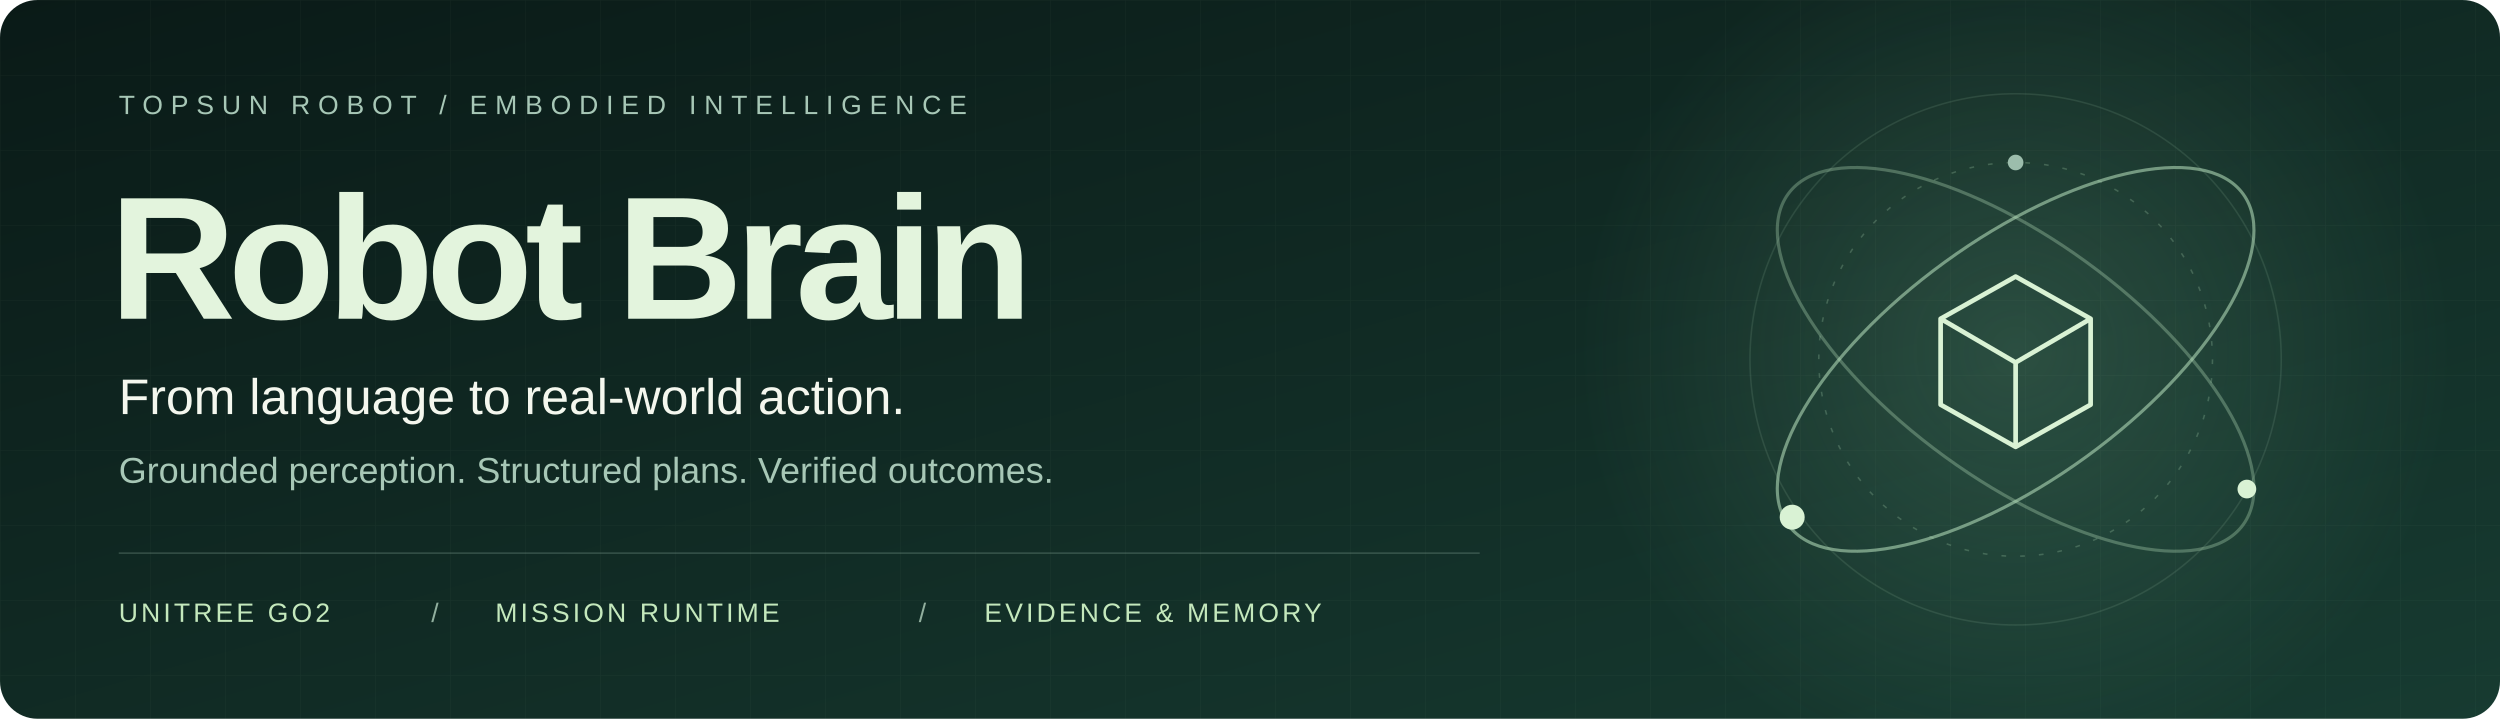
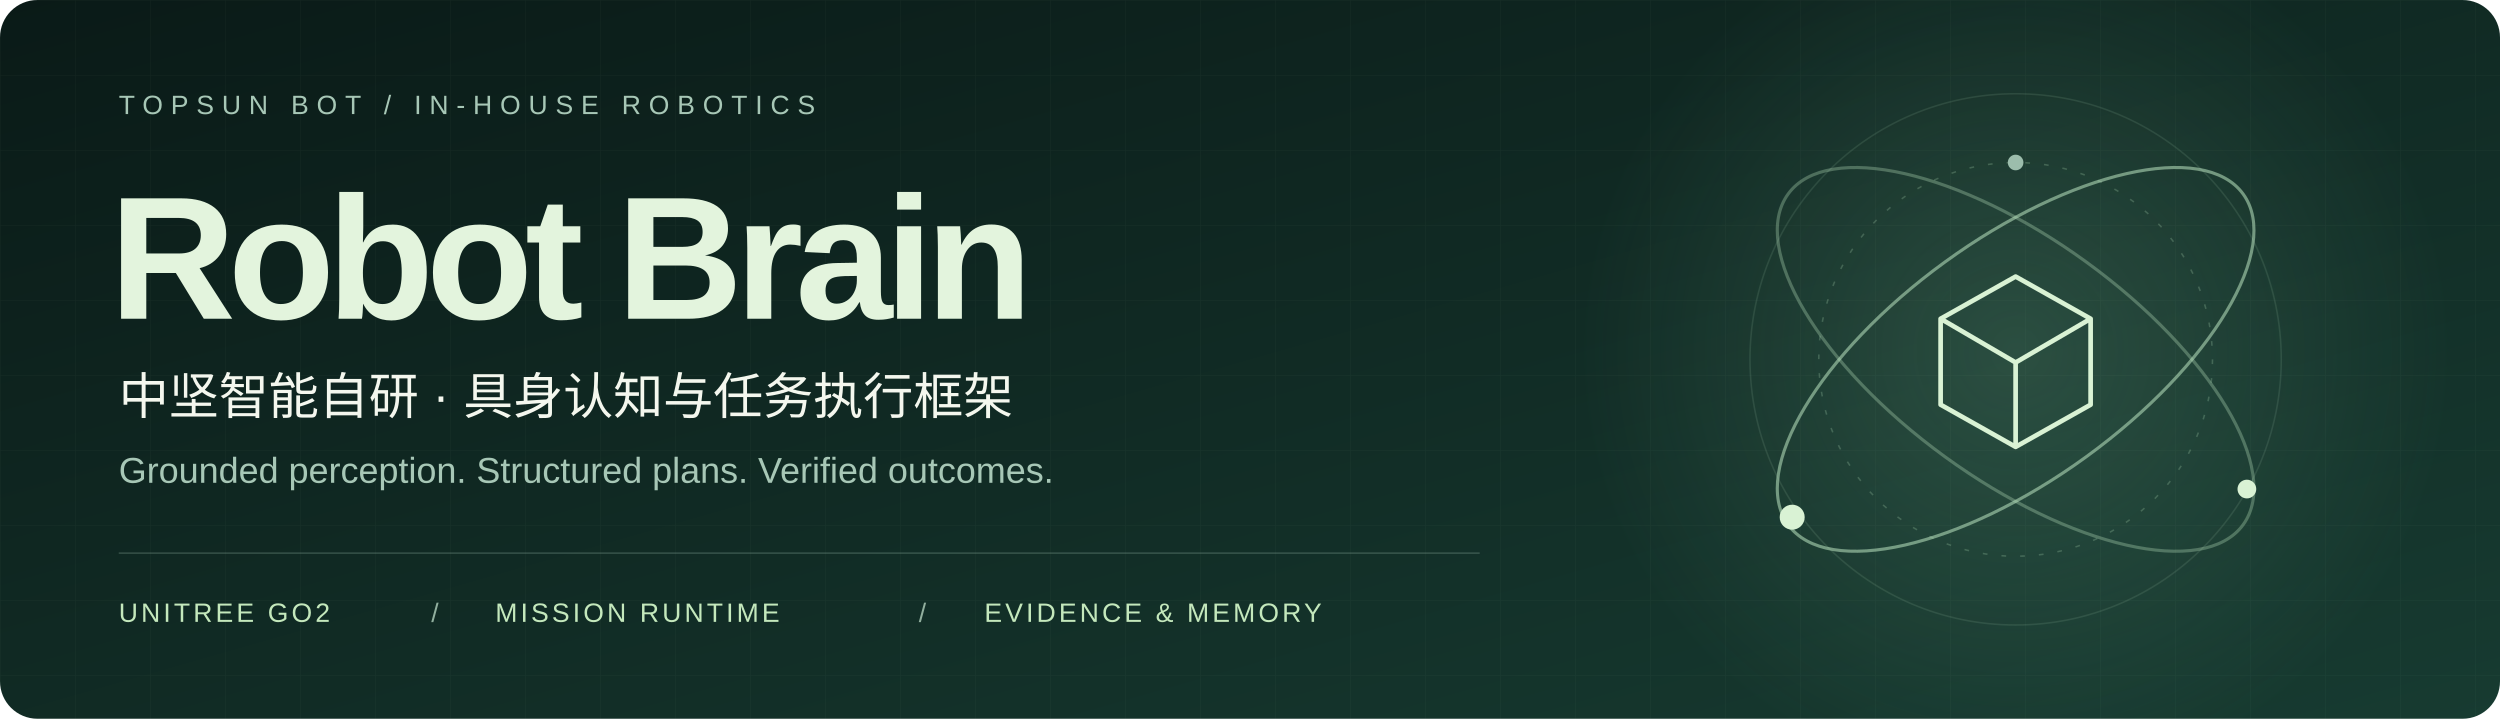
<svg xmlns="http://www.w3.org/2000/svg" width="1600" height="460" viewBox="0 0 1600 460" role="img" aria-labelledby="title desc">
  <defs>
    <linearGradient id="bg" x2="1" y2="1">
      <stop stop-color="#0a1a17" />
      <stop offset="1" stop-color="#173b31" />
    </linearGradient>
    <radialGradient id="glow">
      <stop stop-color="#9cddb4" stop-opacity=".18" />
      <stop offset="1" stop-color="#9cddb4" stop-opacity="0" />
    </radialGradient>
    <pattern id="grid" width="48" height="48" patternUnits="userSpaceOnUse">
      <path d="M 48 0 L 0 0 0 48" fill="none" stroke="#d7f5da" stroke-opacity=".035" />
    </pattern>
  </defs>
  <rect width="1600" height="460" rx="24" fill="url(#bg)" />
  <rect width="1600" height="460" rx="24" fill="url(#grid)" />
  <circle cx="1290" cy="225" r="280" fill="url(#glow)" />
-   <g font-family="Arial, Helvetica, sans-serif">
-     <text x="76" y="73" fill="#a7c7b6" font-size="17" letter-spacing="5">TOPSUN ROBOT / EMBODIED INTELLIGENCE</text>
+   <g font-family="Arial, Helvetica, PingFang SC, Microsoft YaHei, sans-serif">
+     <text x="76" y="73" fill="#a7c7b6" font-size="17" letter-spacing="5">TOPSUN BOT / IN-HOUSE ROBOTICS</text>
    <text x="70" y="204" fill="#e3f4dd" font-size="112" font-weight="700" letter-spacing="-5">Robot Brain</text>
-     <text x="76" y="265" fill="#f4f7ee" font-size="32">From language to real-world action.</text>
+     <text x="76" y="265" fill="#f4f7ee" font-size="32">中坚智能自研 · 具身认知与任务执行框架</text>
    <text x="76" y="309" fill="#a7c7b6" font-size="23">Grounded perception. Structured plans. Verified outcomes.</text>
    <path d="M76 354H947" stroke="#a5c7b6" stroke-opacity=".25" />
    <text x="76" y="398" fill="#c4e8bc" font-size="17" letter-spacing="2">UNITREE GO2</text>
    <text x="276" y="398" fill="#91af9e" font-size="17">/</text>
    <text x="317" y="398" fill="#c4e8bc" font-size="17" letter-spacing="2">MISSION RUNTIME</text>
    <text x="588" y="398" fill="#91af9e" font-size="17">/</text>
    <text x="630" y="398" fill="#c4e8bc" font-size="17" letter-spacing="2">EVIDENCE &amp; MEMORY</text>
  </g>
  <g transform="translate(1290 230)" fill="none">
    <circle r="170" stroke="#bce6c0" stroke-opacity=".12" />
    <circle r="126" stroke="#bce6c0" stroke-opacity=".23" stroke-dasharray="3 9" />
    <ellipse rx="180" ry="77" transform="rotate(-36)" stroke="#bce6c0" stroke-opacity=".55" stroke-width="2" />
    <ellipse rx="180" ry="77" transform="rotate(36)" stroke="#bce6c0" stroke-opacity=".32" stroke-width="2" />
    <path d="M-48-26 0-53 48-26V29L0 56-48 29Z M-48-26 0 2 48-26 M0 2V56" stroke="#d9f2d4" stroke-width="3" stroke-linejoin="round" />
    <circle cx="-143" cy="101" r="8" fill="#d9f2d4" />
    <circle cx="148" cy="83" r="6" fill="#d9f2d4" />
    <circle cy="-126" r="5" fill="#9cbdac" />
  </g>
</svg>
